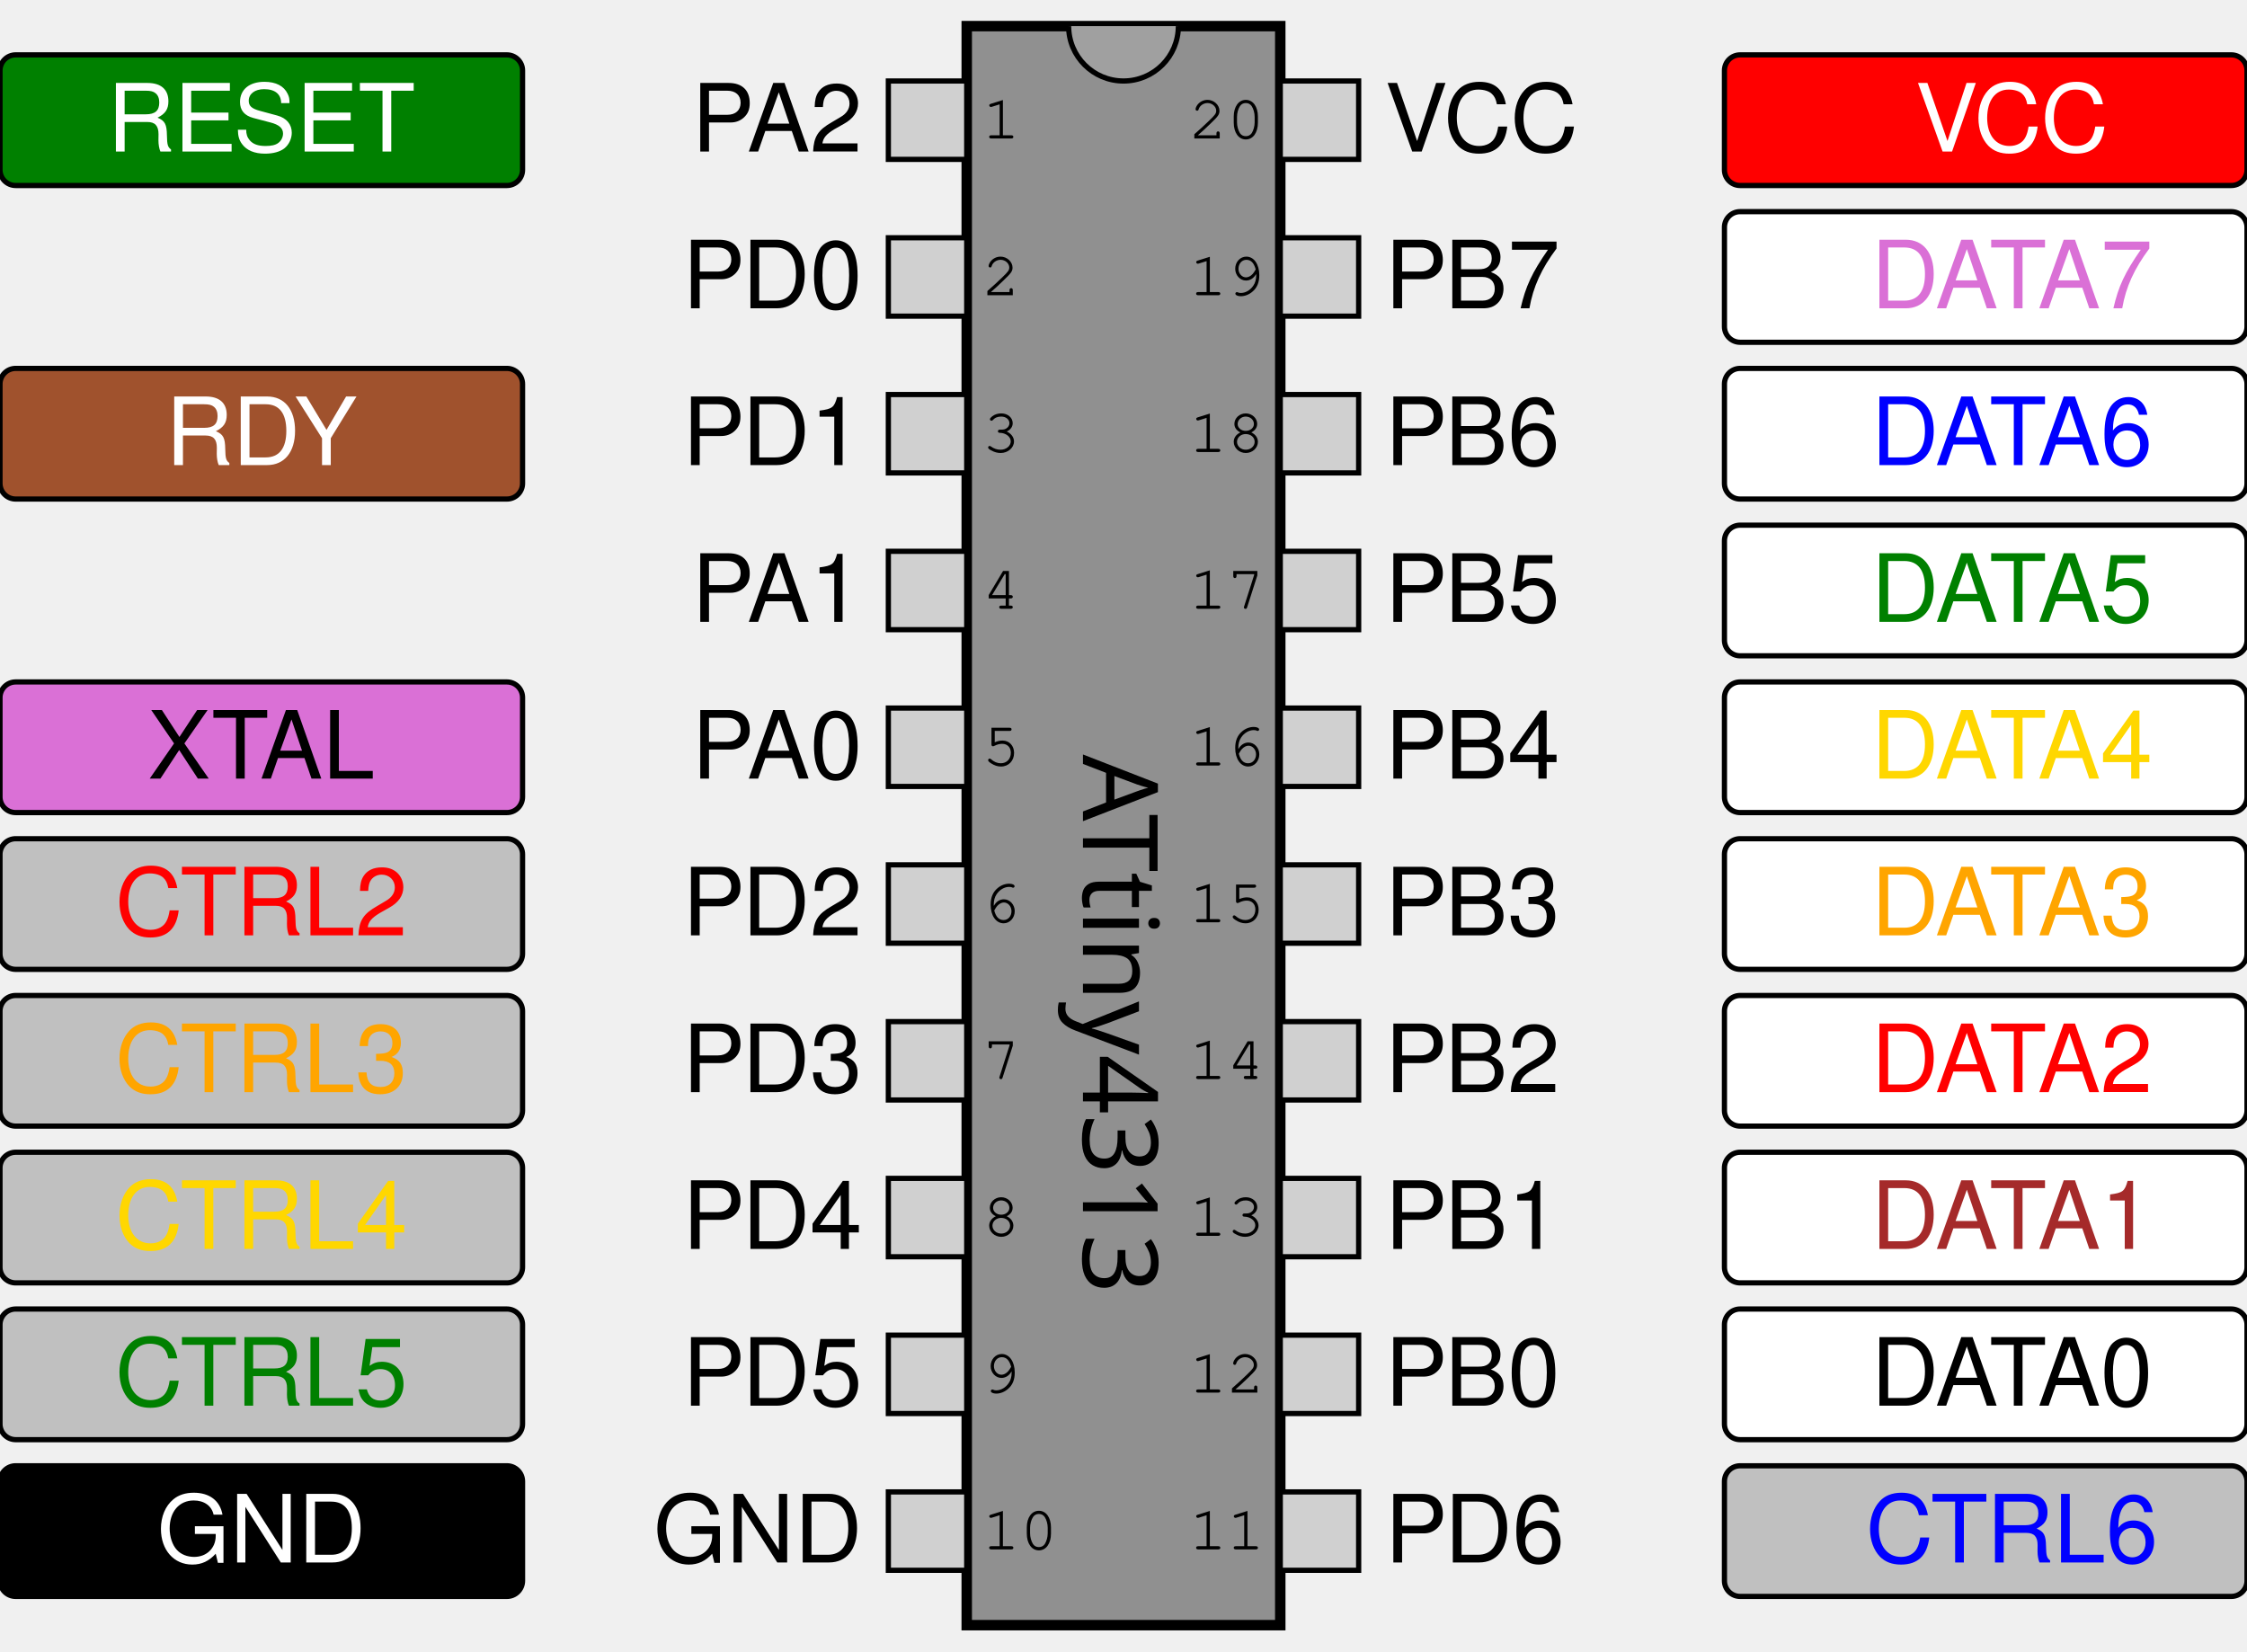
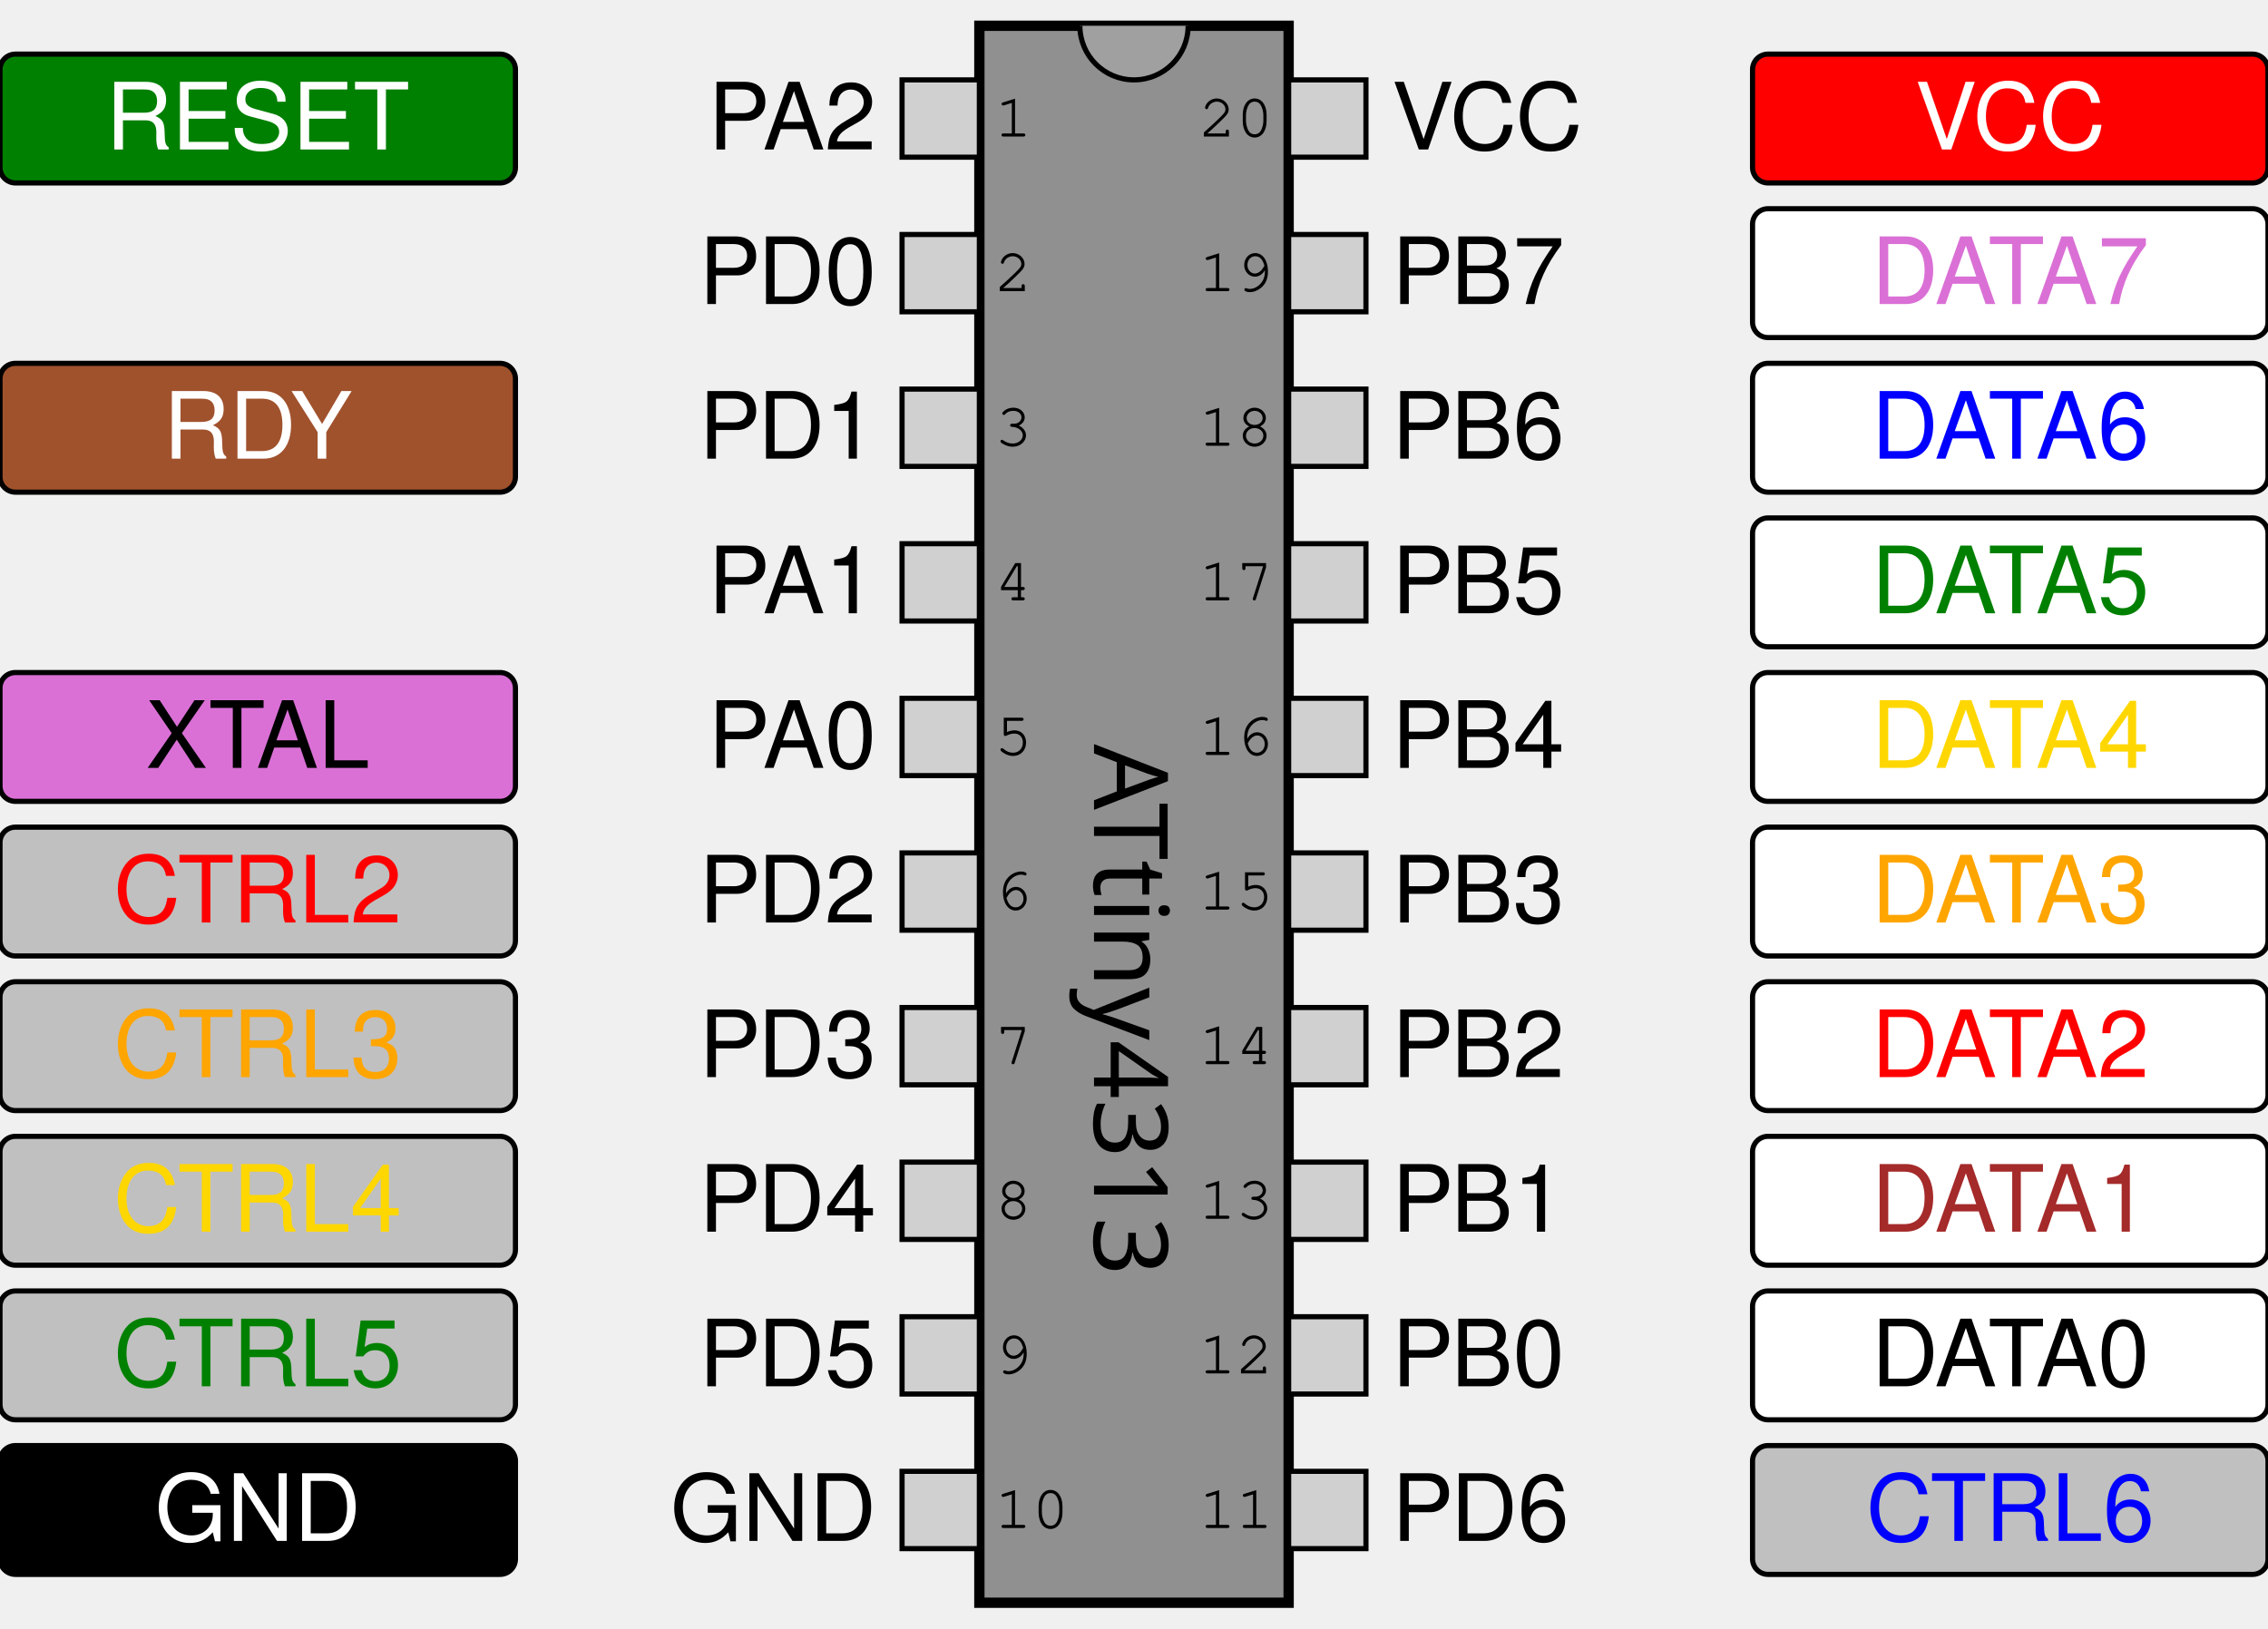
- <svg xmlns="http://www.w3.org/2000/svg" version="1.1" viewBox="0 0 430.0 316.0">
+ <svg xmlns="http://www.w3.org/2000/svg" version="1.1" viewBox="0 0 440.0 316.0">
  <defs>
    <style type="text/css">
     .ic       { fill:#909090; stroke:#000000; stroke-width:2.0 }
     .notch    { fill:#a0a0a0; stroke:#000000; stroke-width:1.0 }
     .pin      { fill:#d0d0d0; stroke:#000000; stroke-width:1.0 }
     .pinno    { font-family:"Courier"; font-size:12px }
     .label    { font-family:"Helvetica"; font-size:18px }
-      .funbox   { stroke:black }
     .function { font-family:"Helvetica"; font-size:18px; text-anchor:middle }
     .title    { font-family:"Helvetica-Bold"; font-size:20px; text-anchor:middle; writing-mode:tb; alignment-baseline:central }
+      .funbox   { stroke:black }
     
  </style>
  </defs>
-   <rect class="ic" x="185.0" y="5" width="60.0" height="306.0" />
-   <path class="notch" d="M204.5,5 a10.5,10.5 0 0,0 21,0" />
-   <text class="title" x="215.0" y="158.0">
+   <rect class="ic" x="190.0" y="5" width="60.0" height="306.0" />
+   <path class="notch" d="M209.5,5 a10.5,10.5 0 0,0 21,0" />
+   <text class="title" x="220.0" y="158.0">
    ATtiny4313
  </text>
-   <rect class="pin" x="170.0" y="15.5" width="15.0" height="15.0" />
-   <text class="label" x="165.0" y="29.0" text-anchor="end">
+   <rect class="pin" x="175.0" y="15.5" width="15.0" height="15.0" />
+   <text class="label" x="170.0" y="29.0" text-anchor="end">
    PA2
  </text>
-   <text class="pinno" x="188.0" y="26.5">
+   <text class="pinno" x="193.0" y="26.5">
    1
  </text>
  <rect class="funbox" x="0" y="10.5" width="100" height="25.0" rx="3" style="fill:green" />
  <text class="function" x="50" y="29.0" style="fill:white">
    RESET
  </text>
-   <rect class="pin" x="170.0" y="45.5" width="15.0" height="15.0" />
-   <text class="label" x="165.0" y="59.0" text-anchor="end">
+   <rect class="pin" x="175.0" y="45.5" width="15.0" height="15.0" />
+   <text class="label" x="170.0" y="59.0" text-anchor="end">
    PD0
  </text>
-   <text class="pinno" x="188.0" y="56.5">
+   <text class="pinno" x="193.0" y="56.5">
    2
  </text>
-   <rect class="pin" x="170.0" y="75.5" width="15.0" height="15.0" />
-   <text class="label" x="165.0" y="89.0" text-anchor="end">
+   <rect class="pin" x="175.0" y="75.5" width="15.0" height="15.0" />
+   <text class="label" x="170.0" y="89.0" text-anchor="end">
    PD1
  </text>
-   <text class="pinno" x="188.0" y="86.5">
+   <text class="pinno" x="193.0" y="86.5">
    3
  </text>
  <rect class="funbox" x="0" y="70.5" width="100" height="25.0" rx="3" style="fill:sienna" />
  <text class="function" x="50" y="89.0" style="fill:white">
    RDY
  </text>
-   <rect class="pin" x="170.0" y="105.5" width="15.0" height="15.0" />
-   <text class="label" x="165.0" y="119.0" text-anchor="end">
+   <rect class="pin" x="175.0" y="105.5" width="15.0" height="15.0" />
+   <text class="label" x="170.0" y="119.0" text-anchor="end">
    PA1
  </text>
-   <text class="pinno" x="188.0" y="116.5">
+   <text class="pinno" x="193.0" y="116.5">
    4
  </text>
-   <rect class="pin" x="170.0" y="135.5" width="15.0" height="15.0" />
-   <text class="label" x="165.0" y="149.0" text-anchor="end">
+   <rect class="pin" x="175.0" y="135.5" width="15.0" height="15.0" />
+   <text class="label" x="170.0" y="149.0" text-anchor="end">
    PA0
  </text>
-   <text class="pinno" x="188.0" y="146.5">
+   <text class="pinno" x="193.0" y="146.5">
    5
  </text>
  <rect class="funbox" x="0" y="130.5" width="100" height="25.0" rx="3" style="fill:orchid" />
  <text class="function" x="50" y="149.0" style="fill:black">
    XTAL
  </text>
-   <rect class="pin" x="170.0" y="165.5" width="15.0" height="15.0" />
-   <text class="label" x="165.0" y="179.0" text-anchor="end">
+   <rect class="pin" x="175.0" y="165.5" width="15.0" height="15.0" />
+   <text class="label" x="170.0" y="179.0" text-anchor="end">
    PD2
  </text>
-   <text class="pinno" x="188.0" y="176.5">
+   <text class="pinno" x="193.0" y="176.5">
    6
  </text>
  <rect class="funbox" x="0" y="160.5" width="100" height="25.0" rx="3" style="fill:silver" />
  <text class="function" x="50" y="179.0" style="fill:red">
    CTRL2
  </text>
-   <rect class="pin" x="170.0" y="195.5" width="15.0" height="15.0" />
-   <text class="label" x="165.0" y="209.0" text-anchor="end">
+   <rect class="pin" x="175.0" y="195.5" width="15.0" height="15.0" />
+   <text class="label" x="170.0" y="209.0" text-anchor="end">
    PD3
  </text>
-   <text class="pinno" x="188.0" y="206.5">
+   <text class="pinno" x="193.0" y="206.5">
    7
  </text>
  <rect class="funbox" x="0" y="190.5" width="100" height="25.0" rx="3" style="fill:silver" />
  <text class="function" x="50" y="209.0" style="fill:orange">
    CTRL3
  </text>
-   <rect class="pin" x="170.0" y="225.5" width="15.0" height="15.0" />
-   <text class="label" x="165.0" y="239.0" text-anchor="end">
+   <rect class="pin" x="175.0" y="225.5" width="15.0" height="15.0" />
+   <text class="label" x="170.0" y="239.0" text-anchor="end">
    PD4
  </text>
-   <text class="pinno" x="188.0" y="236.5">
+   <text class="pinno" x="193.0" y="236.5">
    8
  </text>
  <rect class="funbox" x="0" y="220.5" width="100" height="25.0" rx="3" style="fill:silver" />
  <text class="function" x="50" y="239.0" style="fill:gold">
    CTRL4
  </text>
-   <rect class="pin" x="170.0" y="255.5" width="15.0" height="15.0" />
-   <text class="label" x="165.0" y="269.0" text-anchor="end">
+   <rect class="pin" x="175.0" y="255.5" width="15.0" height="15.0" />
+   <text class="label" x="170.0" y="269.0" text-anchor="end">
    PD5
  </text>
-   <text class="pinno" x="188.0" y="266.5">
+   <text class="pinno" x="193.0" y="266.5">
    9
  </text>
  <rect class="funbox" x="0" y="250.5" width="100" height="25.0" rx="3" style="fill:silver" />
  <text class="function" x="50" y="269.0" style="fill:green">
    CTRL5
  </text>
-   <rect class="pin" x="170.0" y="285.5" width="15.0" height="15.0" />
-   <text class="label" x="165.0" y="299.0" text-anchor="end">
+   <rect class="pin" x="175.0" y="285.5" width="15.0" height="15.0" />
+   <text class="label" x="170.0" y="299.0" text-anchor="end">
    GND
  </text>
-   <text class="pinno" x="188.0" y="296.5">
+   <text class="pinno" x="193.0" y="296.5">
    10
  </text>
  <rect class="funbox" x="0" y="280.5" width="100" height="25.0" rx="3" style="fill:black" />
  <text class="function" x="50" y="299.0" style="fill:white">
    GND
  </text>
-   <rect class="pin" x="245.0" y="285.5" width="15.0" height="15.0" />
-   <text class="pinno" x="242.0" y="296.5" text-anchor="end">
+   <rect class="pin" x="250.0" y="285.5" width="15.0" height="15.0" />
+   <text class="pinno" x="247.0" y="296.5" text-anchor="end">
    11
  </text>
-   <text class="label" x="265.0" y="299.0">
+   <text class="label" x="270.0" y="299.0">
    PD6
  </text>
-   <rect class="funbox" x="330.0" y="280.5" width="100" height="25.0" rx="3" style="fill:silver" />
-   <text class="function" x="385.0" y="299.0" style="fill:blue">
+   <rect class="funbox" x="340.0" y="280.5" width="100" height="25.0" rx="3" style="fill:silver" />
+   <text class="function" x="390.0" y="299.0" style="fill:blue">
    CTRL6
  </text>
-   <rect class="pin" x="245.0" y="255.5" width="15.0" height="15.0" />
-   <text class="pinno" x="242.0" y="266.5" text-anchor="end">
+   <rect class="pin" x="250.0" y="255.5" width="15.0" height="15.0" />
+   <text class="pinno" x="247.0" y="266.5" text-anchor="end">
    12
  </text>
-   <text class="label" x="265.0" y="269.0">
+   <text class="label" x="270.0" y="269.0">
    PB0
  </text>
-   <rect class="funbox" x="330.0" y="250.5" width="100" height="25.0" rx="3" style="fill:white" />
-   <text class="function" x="385.0" y="269.0" style="fill:black">
+   <rect class="funbox" x="340.0" y="250.5" width="100" height="25.0" rx="3" style="fill:white" />
+   <text class="function" x="390.0" y="269.0" style="fill:black">
    DATA0
  </text>
-   <rect class="pin" x="245.0" y="225.5" width="15.0" height="15.0" />
-   <text class="pinno" x="242.0" y="236.5" text-anchor="end">
+   <rect class="pin" x="250.0" y="225.5" width="15.0" height="15.0" />
+   <text class="pinno" x="247.0" y="236.5" text-anchor="end">
    13
  </text>
-   <text class="label" x="265.0" y="239.0">
+   <text class="label" x="270.0" y="239.0">
    PB1
  </text>
-   <rect class="funbox" x="330.0" y="220.5" width="100" height="25.0" rx="3" style="fill:white" />
-   <text class="function" x="385.0" y="239.0" style="fill:brown">
+   <rect class="funbox" x="340.0" y="220.5" width="100" height="25.0" rx="3" style="fill:white" />
+   <text class="function" x="390.0" y="239.0" style="fill:brown">
    DATA1
  </text>
-   <rect class="pin" x="245.0" y="195.5" width="15.0" height="15.0" />
-   <text class="pinno" x="242.0" y="206.5" text-anchor="end">
+   <rect class="pin" x="250.0" y="195.5" width="15.0" height="15.0" />
+   <text class="pinno" x="247.0" y="206.5" text-anchor="end">
    14
  </text>
-   <text class="label" x="265.0" y="209.0">
+   <text class="label" x="270.0" y="209.0">
    PB2
  </text>
-   <rect class="funbox" x="330.0" y="190.5" width="100" height="25.0" rx="3" style="fill:white" />
-   <text class="function" x="385.0" y="209.0" style="fill:red">
+   <rect class="funbox" x="340.0" y="190.5" width="100" height="25.0" rx="3" style="fill:white" />
+   <text class="function" x="390.0" y="209.0" style="fill:red">
    DATA2
  </text>
-   <rect class="pin" x="245.0" y="165.5" width="15.0" height="15.0" />
-   <text class="pinno" x="242.0" y="176.5" text-anchor="end">
+   <rect class="pin" x="250.0" y="165.5" width="15.0" height="15.0" />
+   <text class="pinno" x="247.0" y="176.5" text-anchor="end">
    15
  </text>
-   <text class="label" x="265.0" y="179.0">
+   <text class="label" x="270.0" y="179.0">
    PB3
  </text>
-   <rect class="funbox" x="330.0" y="160.5" width="100" height="25.0" rx="3" style="fill:white" />
-   <text class="function" x="385.0" y="179.0" style="fill:orange">
+   <rect class="funbox" x="340.0" y="160.5" width="100" height="25.0" rx="3" style="fill:white" />
+   <text class="function" x="390.0" y="179.0" style="fill:orange">
    DATA3
  </text>
-   <rect class="pin" x="245.0" y="135.5" width="15.0" height="15.0" />
-   <text class="pinno" x="242.0" y="146.5" text-anchor="end">
+   <rect class="pin" x="250.0" y="135.5" width="15.0" height="15.0" />
+   <text class="pinno" x="247.0" y="146.5" text-anchor="end">
    16
  </text>
-   <text class="label" x="265.0" y="149.0">
+   <text class="label" x="270.0" y="149.0">
    PB4
  </text>
-   <rect class="funbox" x="330.0" y="130.5" width="100" height="25.0" rx="3" style="fill:white" />
-   <text class="function" x="385.0" y="149.0" style="fill:gold">
+   <rect class="funbox" x="340.0" y="130.5" width="100" height="25.0" rx="3" style="fill:white" />
+   <text class="function" x="390.0" y="149.0" style="fill:gold">
    DATA4
  </text>
-   <rect class="pin" x="245.0" y="105.5" width="15.0" height="15.0" />
-   <text class="pinno" x="242.0" y="116.5" text-anchor="end">
+   <rect class="pin" x="250.0" y="105.5" width="15.0" height="15.0" />
+   <text class="pinno" x="247.0" y="116.5" text-anchor="end">
    17
  </text>
-   <text class="label" x="265.0" y="119.0">
+   <text class="label" x="270.0" y="119.0">
    PB5
  </text>
-   <rect class="funbox" x="330.0" y="100.5" width="100" height="25.0" rx="3" style="fill:white" />
-   <text class="function" x="385.0" y="119.0" style="fill:green">
+   <rect class="funbox" x="340.0" y="100.5" width="100" height="25.0" rx="3" style="fill:white" />
+   <text class="function" x="390.0" y="119.0" style="fill:green">
    DATA5
  </text>
-   <rect class="pin" x="245.0" y="75.5" width="15.0" height="15.0" />
-   <text class="pinno" x="242.0" y="86.5" text-anchor="end">
+   <rect class="pin" x="250.0" y="75.5" width="15.0" height="15.0" />
+   <text class="pinno" x="247.0" y="86.5" text-anchor="end">
    18
  </text>
-   <text class="label" x="265.0" y="89.0">
+   <text class="label" x="270.0" y="89.0">
    PB6
  </text>
-   <rect class="funbox" x="330.0" y="70.5" width="100" height="25.0" rx="3" style="fill:white" />
-   <text class="function" x="385.0" y="89.0" style="fill:blue">
+   <rect class="funbox" x="340.0" y="70.5" width="100" height="25.0" rx="3" style="fill:white" />
+   <text class="function" x="390.0" y="89.0" style="fill:blue">
    DATA6
  </text>
-   <rect class="pin" x="245.0" y="45.5" width="15.0" height="15.0" />
-   <text class="pinno" x="242.0" y="56.5" text-anchor="end">
+   <rect class="pin" x="250.0" y="45.5" width="15.0" height="15.0" />
+   <text class="pinno" x="247.0" y="56.5" text-anchor="end">
    19
  </text>
-   <text class="label" x="265.0" y="59.0">
+   <text class="label" x="270.0" y="59.0">
    PB7
  </text>
-   <rect class="funbox" x="330.0" y="40.5" width="100" height="25.0" rx="3" style="fill:white" />
-   <text class="function" x="385.0" y="59.0" style="fill:orchid">
+   <rect class="funbox" x="340.0" y="40.5" width="100" height="25.0" rx="3" style="fill:white" />
+   <text class="function" x="390.0" y="59.0" style="fill:orchid">
    DATA7
  </text>
-   <rect class="pin" x="245.0" y="15.5" width="15.0" height="15.0" />
-   <text class="pinno" x="242.0" y="26.5" text-anchor="end">
+   <rect class="pin" x="250.0" y="15.5" width="15.0" height="15.0" />
+   <text class="pinno" x="247.0" y="26.5" text-anchor="end">
    20
  </text>
-   <text class="label" x="265.0" y="29.0">
+   <text class="label" x="270.0" y="29.0">
    VCC
  </text>
-   <rect class="funbox" x="330.0" y="10.5" width="100" height="25.0" rx="3" style="fill:red" />
-   <text class="function" x="385.0" y="29.0" style="fill:white">
+   <rect class="funbox" x="340.0" y="10.5" width="100" height="25.0" rx="3" style="fill:red" />
+   <text class="function" x="390.0" y="29.0" style="fill:white">
    VCC
  </text>
</svg>
